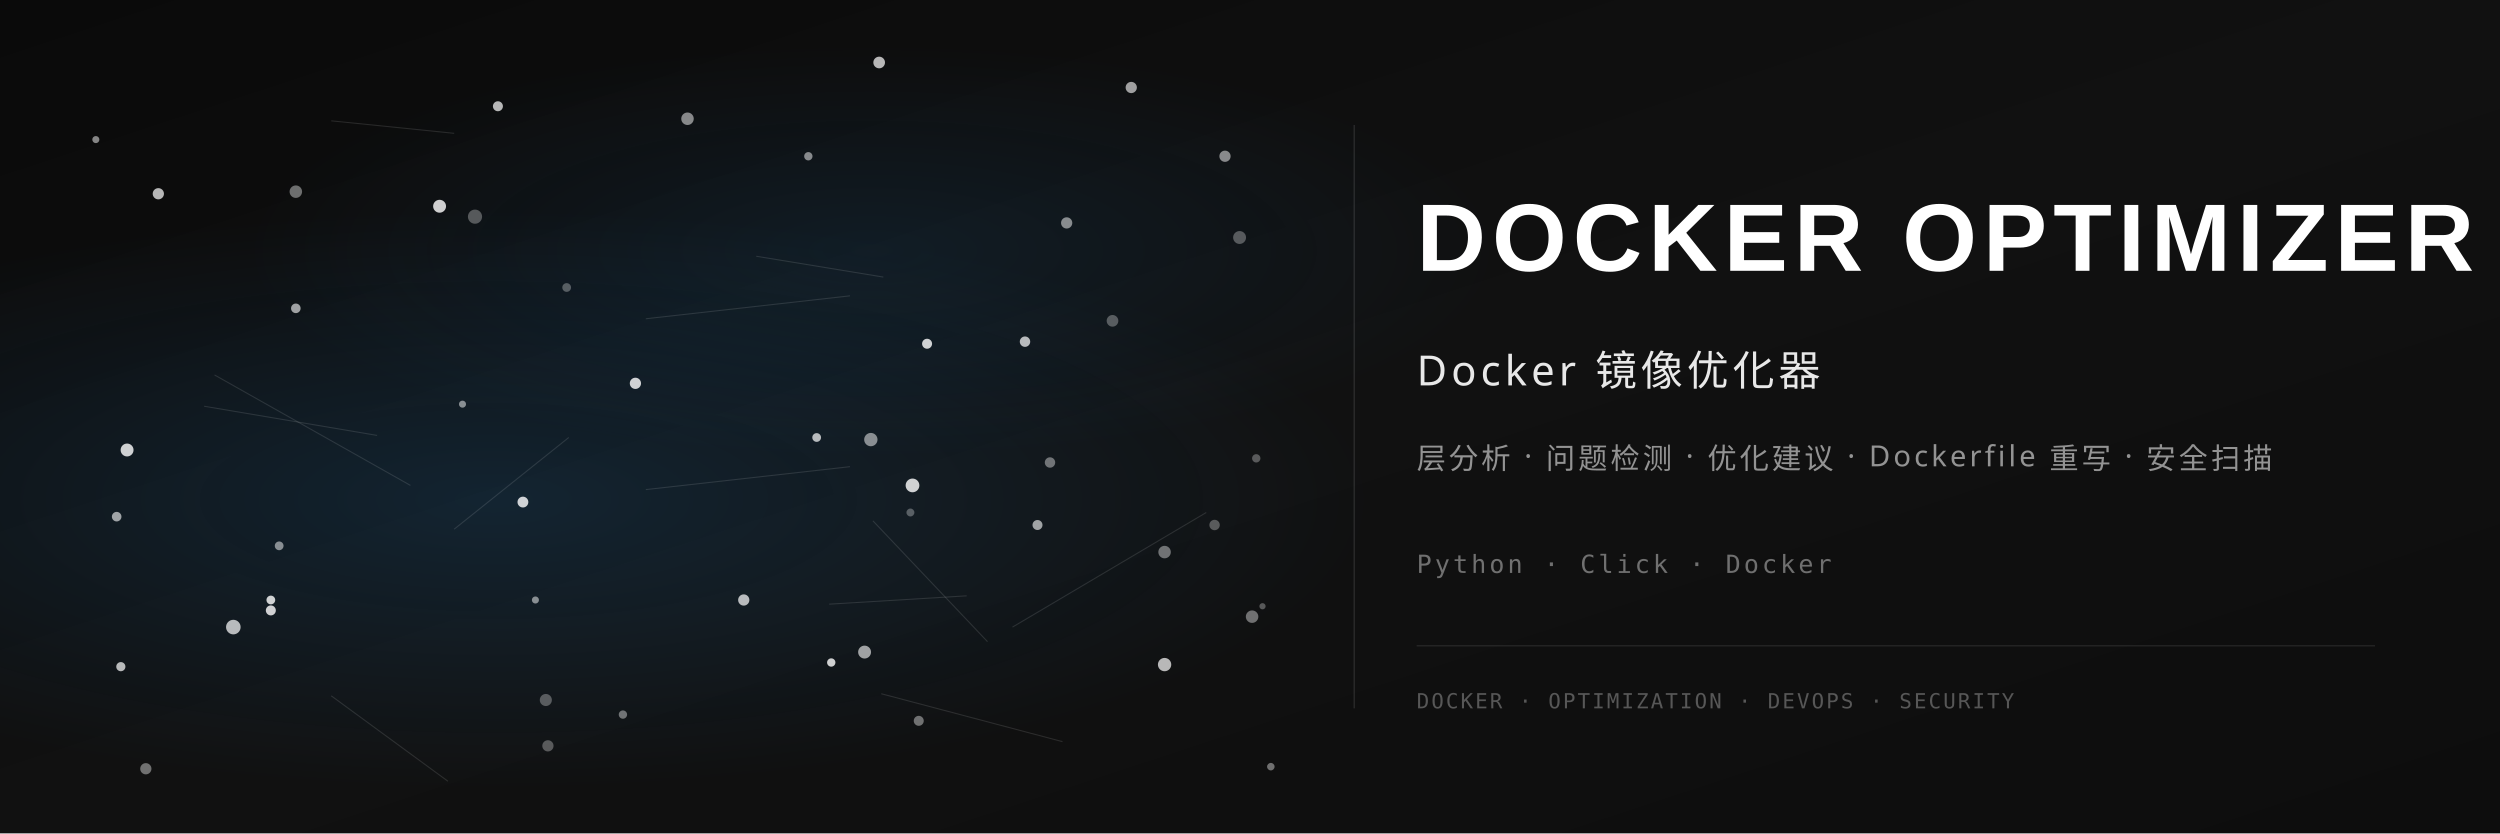
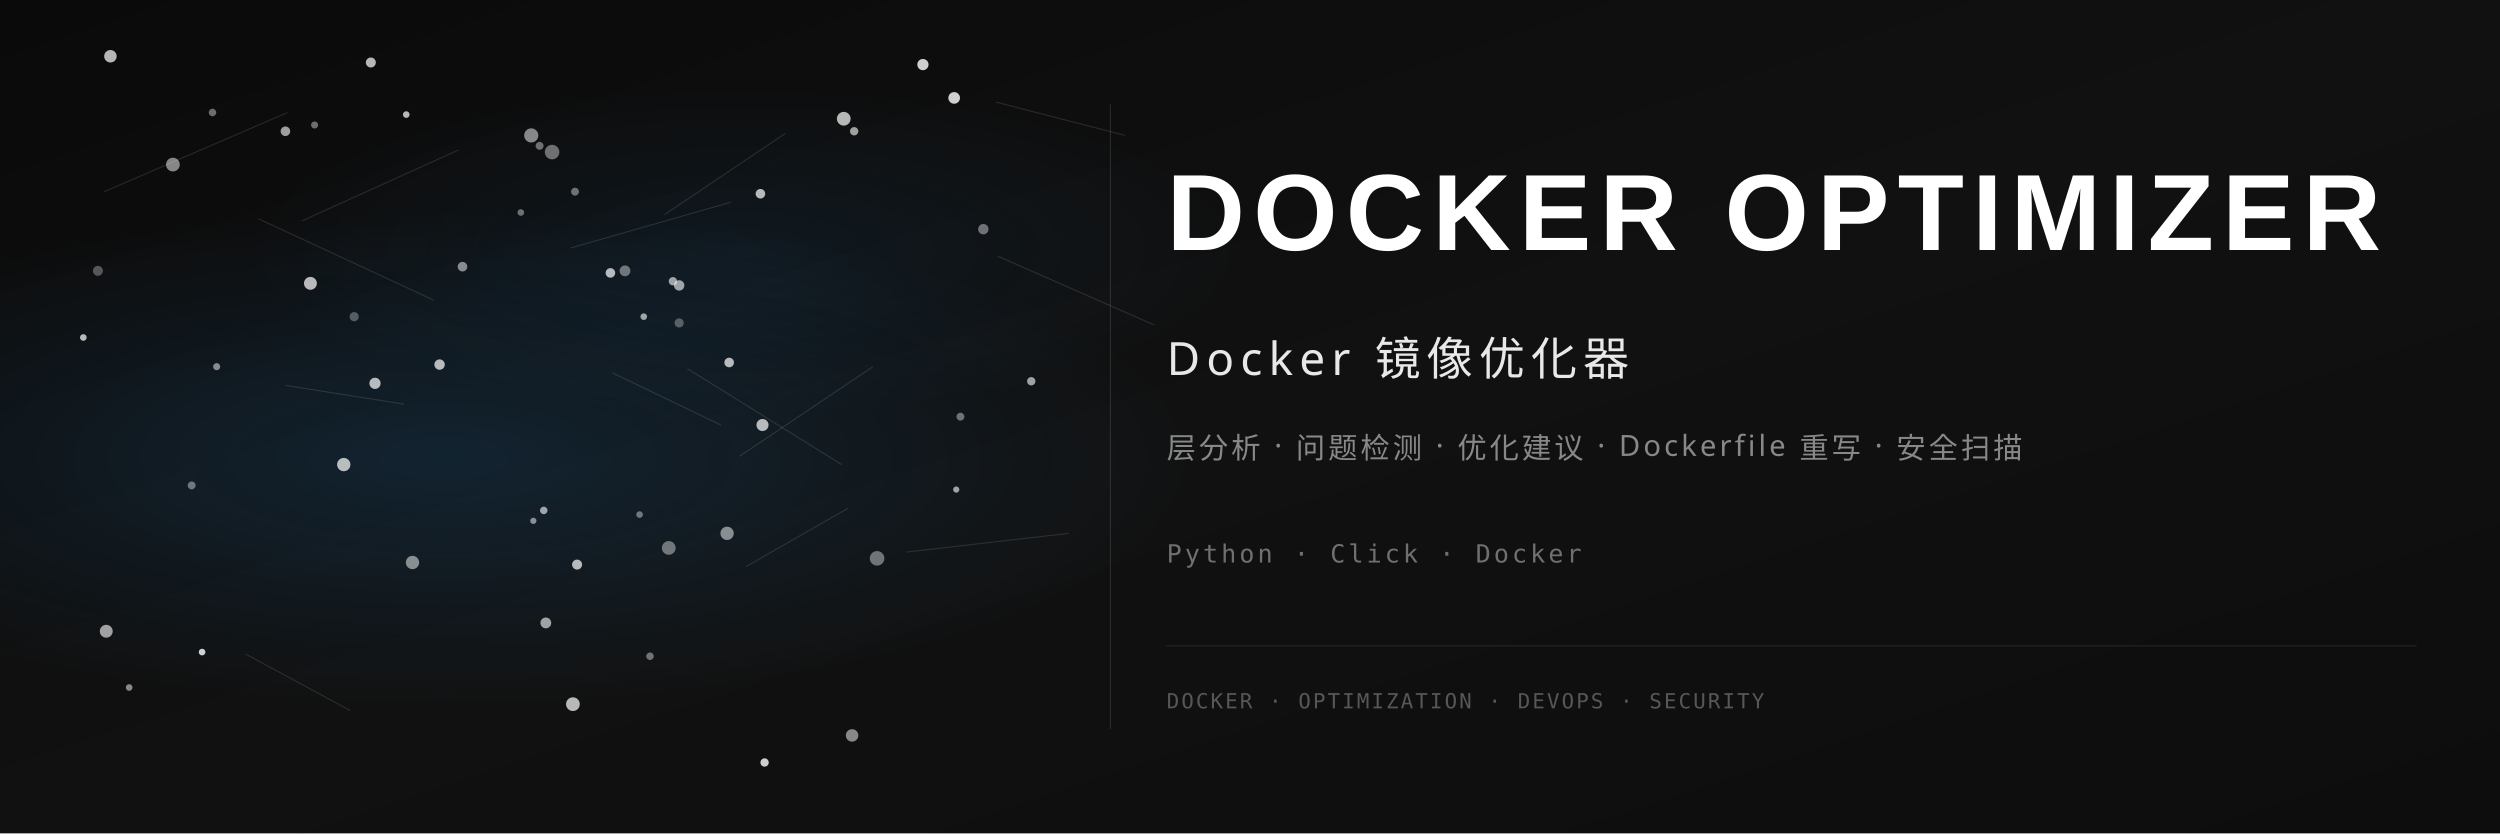
<svg xmlns="http://www.w3.org/2000/svg" viewBox="0 0 1200 400" width="1200" height="400">
  <defs>
    <linearGradient id="bg" x1="0%" y1="0%" x2="100%" y2="100%">
      <stop offset="0%" style="stop-color:#0a0a0a" />
      <stop offset="50%" style="stop-color:#111111" />
      <stop offset="100%" style="stop-color:#0d0d0d" />
    </linearGradient>
-     <radialGradient id="glow1" cx="20%" cy="60%" r="35%">
+     <radialGradient id="glow1" cx="18%" cy="55%" r="30%">
      <stop offset="0%" style="stop-color:#2496ED;stop-opacity:0.15" />
      <stop offset="100%" style="stop-color:#2496ED;stop-opacity:0" />
    </radialGradient>
-     <radialGradient id="glow2" cx="35%" cy="30%" r="25%">
-       <stop offset="0%" style="stop-color:#2496ED;stop-opacity:0.1" />
+     <radialGradient id="glow2" cx="30%" cy="30%" r="20%">
+       <stop offset="0%" style="stop-color:#2496ED;stop-opacity:0.08" />
      <stop offset="100%" style="stop-color:#2496ED;stop-opacity:0" />
    </radialGradient>
  </defs>
  <rect width="1200" height="400" fill="url(#bg)" />
  <rect width="1200" height="400" fill="url(#glow1)" />
  <rect width="1200" height="400" fill="url(#glow2)" />
-   <circle cx="606" cy="291" r="1.5" fill="white" opacity="0.3" />
-   <circle cx="263" cy="358" r="2.7" fill="white" opacity="0.3" />
-   <circle cx="130" cy="293" r="2.4" fill="white" opacity="0.8" />
-   <circle cx="492" cy="164" r="2.5" fill="white" opacity="0.7" />
-   <circle cx="262" cy="336" r="2.9" fill="white" opacity="0.3" />
-   <circle cx="222" cy="194" r="1.7" fill="white" opacity="0.5" />
-   <circle cx="437" cy="246" r="1.9" fill="white" opacity="0.3" />
-   <circle cx="228" cy="104" r="3.4" fill="white" opacity="0.3" />
-   <circle cx="272" cy="138" r="2.1" fill="white" opacity="0.3" />
-   <circle cx="422" cy="30" r="2.8" fill="white" opacity="0.7" />
-   <circle cx="588" cy="75" r="2.7" fill="white" opacity="0.5" />
-   <circle cx="610" cy="368" r="1.8" fill="white" opacity="0.4" />
-   <circle cx="142" cy="92" r="3.0" fill="white" opacity="0.4" />
-   <circle cx="388" cy="75" r="2.0" fill="white" opacity="0.5" />
-   <circle cx="76" cy="93" r="2.7" fill="white" opacity="0.7" />
-   <circle cx="603" cy="220" r="2.0" fill="white" opacity="0.3" />
-   <circle cx="418" cy="211" r="3.2" fill="white" opacity="0.5" />
-   <circle cx="46" cy="67" r="1.7" fill="white" opacity="0.5" />
-   <circle cx="211" cy="99" r="3.1" fill="white" opacity="0.8" />
-   <circle cx="595" cy="114" r="3.1" fill="white" opacity="0.3" />
-   <circle cx="134" cy="262" r="2.1" fill="white" opacity="0.5" />
-   <circle cx="112" cy="301" r="3.5" fill="white" opacity="0.7" />
-   <circle cx="392" cy="210" r="2.1" fill="white" opacity="0.7" />
-   <circle cx="251" cy="241" r="2.6" fill="white" opacity="0.8" />
-   <circle cx="257" cy="288" r="1.7" fill="white" opacity="0.5" />
-   <circle cx="415" cy="313" r="3.1" fill="white" opacity="0.6" />
-   <circle cx="56" cy="248" r="2.3" fill="white" opacity="0.6" />
-   <circle cx="438" cy="233" r="3.3" fill="white" opacity="0.8" />
-   <circle cx="399" cy="318" r="2.0" fill="white" opacity="0.8" />
-   <circle cx="305" cy="184" r="2.7" fill="white" opacity="0.8" />
-   <circle cx="130" cy="288" r="2.1" fill="white" opacity="0.8" />
-   <circle cx="559" cy="319" r="3.2" fill="white" opacity="0.7" />
-   <circle cx="239" cy="51" r="2.4" fill="white" opacity="0.7" />
-   <circle cx="498" cy="252" r="2.4" fill="white" opacity="0.6" />
-   <circle cx="58" cy="320" r="2.2" fill="white" opacity="0.7" />
-   <circle cx="559" cy="265" r="3.0" fill="white" opacity="0.4" />
-   <circle cx="601" cy="296" r="3.0" fill="white" opacity="0.4" />
-   <circle cx="142" cy="148" r="2.3" fill="white" opacity="0.6" />
-   <circle cx="299" cy="343" r="2.0" fill="white" opacity="0.4" />
-   <circle cx="583" cy="252" r="2.5" fill="white" opacity="0.3" />
-   <circle cx="330" cy="57" r="3.0" fill="white" opacity="0.5" />
-   <circle cx="70" cy="369" r="2.7" fill="white" opacity="0.4" />
-   <circle cx="61" cy="216" r="3.1" fill="white" opacity="0.8" />
-   <circle cx="512" cy="107" r="2.7" fill="white" opacity="0.5" />
-   <circle cx="543" cy="42" r="2.7" fill="white" opacity="0.6" />
-   <circle cx="445" cy="165" r="2.4" fill="white" opacity="0.8" />
-   <circle cx="504" cy="222" r="2.5" fill="white" opacity="0.4" />
-   <circle cx="534" cy="154" r="2.8" fill="white" opacity="0.3" />
-   <circle cx="441" cy="346" r="2.4" fill="white" opacity="0.4" />
-   <circle cx="357" cy="288" r="2.7" fill="white" opacity="0.7" />
-   <line x1="310" y1="235" x2="408" y2="224" stroke="white" stroke-width="0.5" opacity="0.12" />
-   <line x1="398" y1="290" x2="464" y2="286" stroke="white" stroke-width="0.5" opacity="0.12" />
-   <line x1="310" y1="153" x2="408" y2="142" stroke="white" stroke-width="0.5" opacity="0.12" />
-   <line x1="419" y1="250" x2="474" y2="308" stroke="white" stroke-width="0.5" opacity="0.12" />
-   <line x1="98" y1="195" x2="181" y2="209" stroke="white" stroke-width="0.5" opacity="0.12" />
-   <line x1="159" y1="334" x2="215" y2="375" stroke="white" stroke-width="0.5" opacity="0.12" />
-   <line x1="218" y1="254" x2="273" y2="210" stroke="white" stroke-width="0.5" opacity="0.12" />
-   <line x1="363" y1="123" x2="424" y2="133" stroke="white" stroke-width="0.5" opacity="0.12" />
-   <line x1="159" y1="58" x2="218" y2="64" stroke="white" stroke-width="0.5" opacity="0.12" />
-   <line x1="486" y1="301" x2="579" y2="246" stroke="white" stroke-width="0.5" opacity="0.12" />
-   <line x1="103" y1="180" x2="197" y2="233" stroke="white" stroke-width="0.5" opacity="0.12" />
-   <line x1="423" y1="333" x2="510" y2="356" stroke="white" stroke-width="0.5" opacity="0.12" />
-   <line x1="650" y1="60" x2="650" y2="340" stroke="white" stroke-width="0.5" opacity="0.15" />
-   <text x="680" y="130" font-family="'SF Pro Display','Helvetica Neue',Arial,sans-serif" font-size="46" font-weight="800" fill="white" letter-spacing="3">DOCKER OPTIMIZER</text>
-   <text x="680" y="185" font-family="'Noto Sans SC','PingFang SC','Microsoft YaHei',sans-serif" font-size="20" font-weight="500" fill="white" opacity="0.9" letter-spacing="2">Docker 镜像优化器</text>
-   <text x="680" y="225" font-family="'Noto Sans SC','PingFang SC','Microsoft YaHei',sans-serif" font-size="14" font-weight="300" fill="white" opacity="0.55" letter-spacing="1.5">层分析 · 问题检测 · 优化建议 · Dockerfile 重写 · 安全扫描</text>
-   <text x="680" y="275" font-family="'SF Mono','Fira Code','Consolas',monospace" font-size="12" fill="white" opacity="0.4" letter-spacing="1.5">Python · Click · Docker</text>
-   <line x1="680" y1="310" x2="1140" y2="310" stroke="white" stroke-width="0.5" opacity="0.12" />
-   <text x="680" y="340" font-family="'SF Mono','Fira Code','Consolas',monospace" font-size="10" fill="white" opacity="0.3" letter-spacing="1">DOCKER · OPTIMIZATION · DEVOPS · SECURITY</text>
+   <circle cx="421" cy="268" r="3.5" fill="white" opacity="0.4" />
+   <circle cx="165" cy="223" r="3.2" fill="white" opacity="0.7" />
+   <circle cx="92" cy="233" r="1.9" fill="white" opacity="0.4" />
+   <circle cx="180" cy="184" r="2.7" fill="white" opacity="0.7" />
+   <circle cx="275" cy="338" r="3.3" fill="white" opacity="0.7" />
+   <circle cx="222" cy="128" r="2.3" fill="white" opacity="0.5" />
+   <circle cx="137" cy="63" r="2.3" fill="white" opacity="0.6" />
+   <circle cx="170" cy="152" r="2.2" fill="white" opacity="0.3" />
+   <circle cx="410" cy="63" r="2.0" fill="white" opacity="0.6" />
+   <circle cx="151" cy="60" r="1.7" fill="white" opacity="0.4" />
+   <circle cx="277" cy="271" r="2.4" fill="white" opacity="0.7" />
+   <circle cx="276" cy="92" r="1.9" fill="white" opacity="0.4" />
+   <circle cx="326" cy="155" r="2.2" fill="white" opacity="0.3" />
+   <circle cx="149" cy="136" r="3.1" fill="white" opacity="0.7" />
+   <circle cx="83" cy="79" r="3.3" fill="white" opacity="0.5" />
+   <circle cx="366" cy="204" r="2.9" fill="white" opacity="0.7" />
+   <circle cx="367" cy="366" r="2.0" fill="white" opacity="0.8" />
+   <circle cx="458" cy="47" r="2.8" fill="white" opacity="0.8" />
+   <circle cx="265" cy="73" r="3.5" fill="white" opacity="0.4" />
+   <circle cx="350" cy="174" r="2.3" fill="white" opacity="0.7" />
+   <circle cx="293" cy="131" r="2.3" fill="white" opacity="0.7" />
+   <circle cx="495" cy="183" r="2.0" fill="white" opacity="0.6" />
+   <circle cx="53" cy="27" r="3.0" fill="white" opacity="0.7" />
+   <circle cx="47" cy="130" r="2.4" fill="white" opacity="0.3" />
+   <circle cx="461" cy="200" r="1.9" fill="white" opacity="0.4" />
+   <circle cx="349" cy="256" r="3.2" fill="white" opacity="0.5" />
+   <circle cx="178" cy="30" r="2.4" fill="white" opacity="0.7" />
+   <circle cx="365" cy="93" r="2.3" fill="white" opacity="0.7" />
+   <circle cx="104" cy="176" r="1.7" fill="white" opacity="0.5" />
+   <circle cx="250" cy="102" r="1.6" fill="white" opacity="0.4" />
+   <circle cx="255" cy="65" r="3.4" fill="white" opacity="0.5" />
+   <circle cx="405" cy="57" r="3.3" fill="white" opacity="0.7" />
+   <circle cx="195" cy="55" r="1.6" fill="white" opacity="0.7" />
+   <circle cx="307" cy="247" r="1.6" fill="white" opacity="0.4" />
+   <circle cx="40" cy="162" r="1.6" fill="white" opacity="0.7" />
+   <circle cx="323" cy="135" r="2.0" fill="white" opacity="0.6" />
+   <circle cx="97" cy="313" r="1.6" fill="white" opacity="0.8" />
+   <circle cx="312" cy="315" r="1.8" fill="white" opacity="0.4" />
+   <circle cx="51" cy="303" r="3.1" fill="white" opacity="0.6" />
+   <circle cx="262" cy="299" r="2.6" fill="white" opacity="0.6" />
+   <circle cx="198" cy="270" r="3.2" fill="white" opacity="0.5" />
+   <circle cx="259" cy="70" r="1.9" fill="white" opacity="0.4" />
+   <circle cx="326" cy="137" r="2.5" fill="white" opacity="0.6" />
+   <circle cx="472" cy="110" r="2.5" fill="white" opacity="0.4" />
+   <circle cx="256" cy="250" r="1.5" fill="white" opacity="0.5" />
+   <circle cx="211" cy="175" r="2.5" fill="white" opacity="0.7" />
+   <circle cx="261" cy="245" r="1.8" fill="white" opacity="0.6" />
+   <circle cx="300" cy="130" r="2.6" fill="white" opacity="0.4" />
+   <circle cx="459" cy="235" r="1.5" fill="white" opacity="0.6" />
+   <circle cx="62" cy="330" r="1.6" fill="white" opacity="0.5" />
+   <circle cx="443" cy="31" r="2.7" fill="white" opacity="0.8" />
+   <circle cx="409" cy="353" r="3.0" fill="white" opacity="0.5" />
+   <circle cx="321" cy="263" r="3.3" fill="white" opacity="0.4" />
+   <circle cx="102" cy="54" r="1.8" fill="white" opacity="0.4" />
+   <circle cx="309" cy="152" r="1.6" fill="white" opacity="0.6" />
+   <line x1="124" y1="105" x2="208" y2="144" stroke="white" stroke-width="0.5" opacity="0.12" />
+   <line x1="358" y1="272" x2="407" y2="244" stroke="white" stroke-width="0.5" opacity="0.12" />
+   <line x1="145" y1="106" x2="220" y2="72" stroke="white" stroke-width="0.5" opacity="0.12" />
+   <line x1="274" y1="119" x2="351" y2="97" stroke="white" stroke-width="0.5" opacity="0.12" />
+   <line x1="355" y1="219" x2="419" y2="176" stroke="white" stroke-width="0.5" opacity="0.12" />
+   <line x1="478" y1="49" x2="540" y2="65" stroke="white" stroke-width="0.5" opacity="0.12" />
+   <line x1="435" y1="265" x2="513" y2="256" stroke="white" stroke-width="0.5" opacity="0.12" />
+   <line x1="50" y1="92" x2="138" y2="54" stroke="white" stroke-width="0.5" opacity="0.12" />
+   <line x1="330" y1="177" x2="404" y2="223" stroke="white" stroke-width="0.5" opacity="0.12" />
+   <line x1="319" y1="103" x2="377" y2="64" stroke="white" stroke-width="0.5" opacity="0.12" />
+   <line x1="118" y1="314" x2="168" y2="341" stroke="white" stroke-width="0.5" opacity="0.12" />
+   <line x1="294" y1="179" x2="346" y2="204" stroke="white" stroke-width="0.5" opacity="0.12" />
+   <line x1="137" y1="185" x2="194" y2="194" stroke="white" stroke-width="0.5" opacity="0.12" />
+   <line x1="479" y1="123" x2="554" y2="156" stroke="white" stroke-width="0.5" opacity="0.12" />
+   <line x1="533" y1="50" x2="533" y2="350" stroke="white" stroke-width="0.5" opacity="0.12" />
+   <text x="560" y="120" font-family="'SF Pro Display','Helvetica Neue',Arial,sans-serif" font-size="52" font-weight="800" fill="white" letter-spacing="4">DOCKER OPTIMIZER</text>
+   <text x="560" y="180" font-family="'Noto Sans SC','PingFang SC','Microsoft YaHei',sans-serif" font-size="22" font-weight="500" fill="white" opacity="0.9" letter-spacing="3">Docker 镜像优化器</text>
+   <text x="560" y="220" font-family="'Noto Sans SC','PingFang SC','Microsoft YaHei',sans-serif" font-size="14" font-weight="300" fill="white" opacity="0.5" letter-spacing="1.5">层分析 · 问题检测 · 优化建议 · Dockerfile 重写 · 安全扫描</text>
+   <text x="560" y="270" font-family="'SF Mono','Fira Code','Consolas',monospace" font-size="12" fill="white" opacity="0.4" letter-spacing="1.5">Python · Click · Docker</text>
+   <line x1="560" y1="310" x2="1160" y2="310" stroke="white" stroke-width="0.5" opacity="0.1" />
+   <text x="560" y="340" font-family="'SF Mono','Fira Code','Consolas',monospace" font-size="10" fill="white" opacity="0.3" letter-spacing="1">DOCKER · OPTIMIZATION · DEVOPS · SECURITY</text>
</svg>
